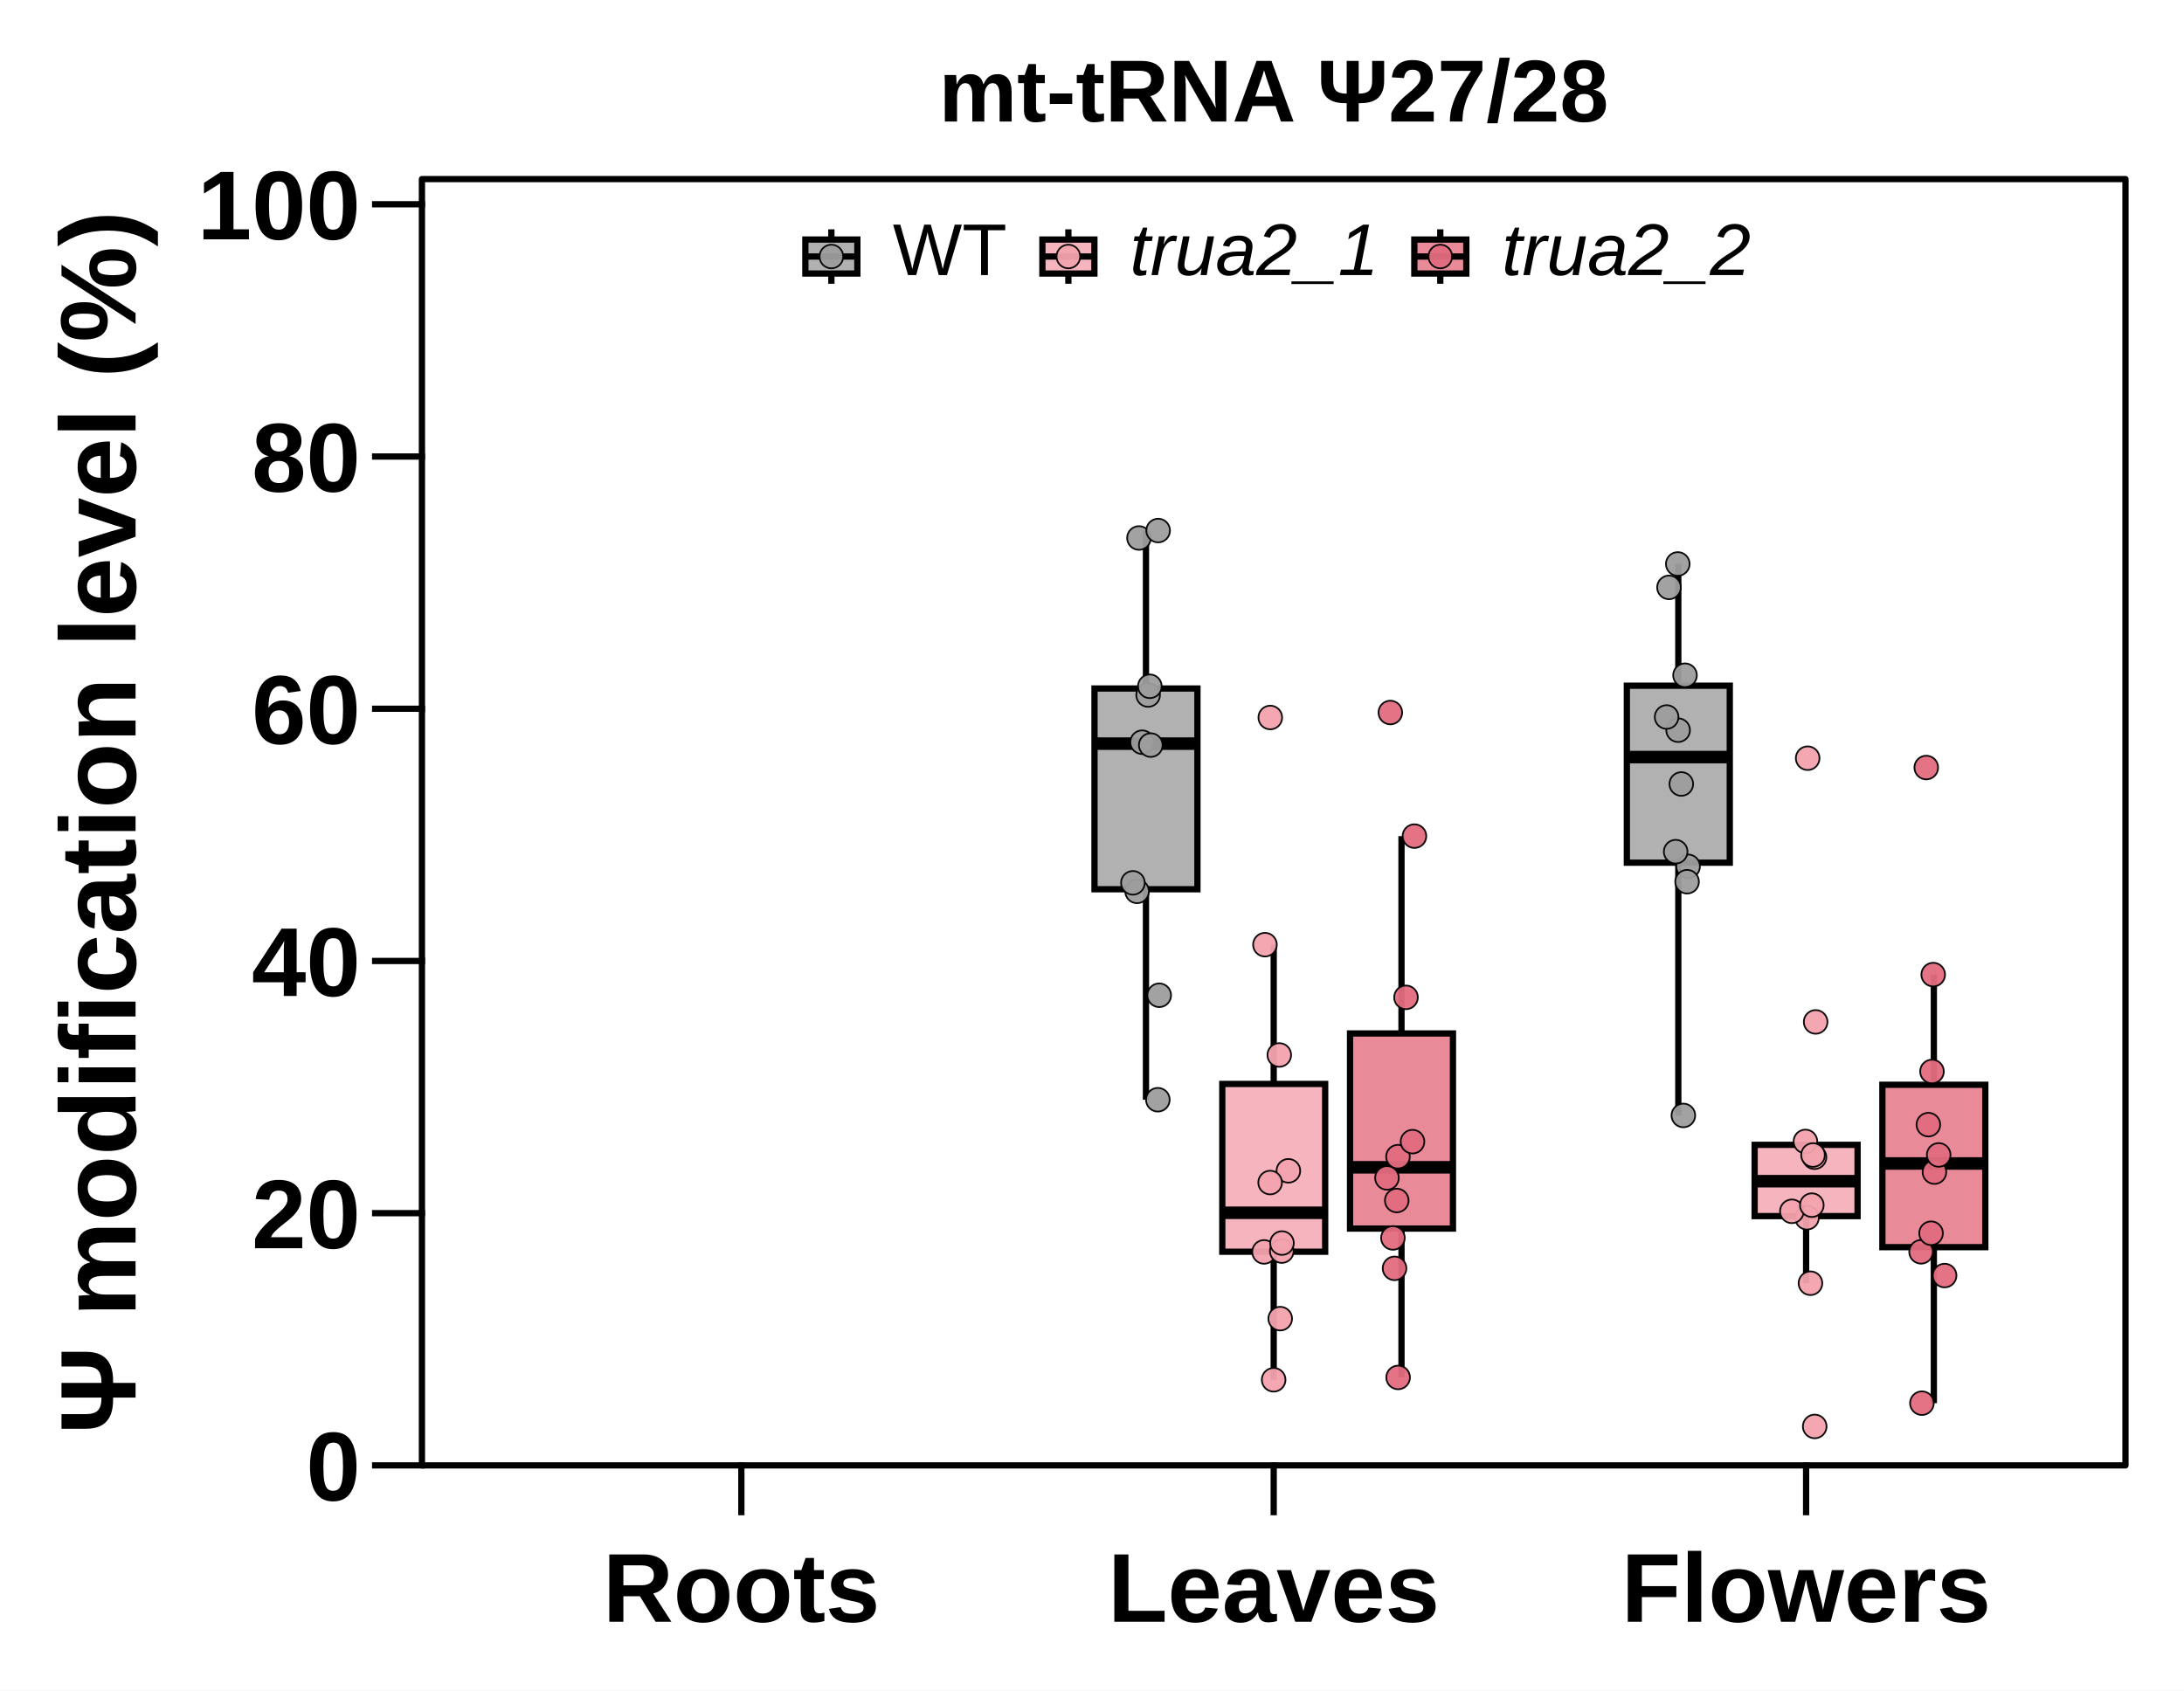
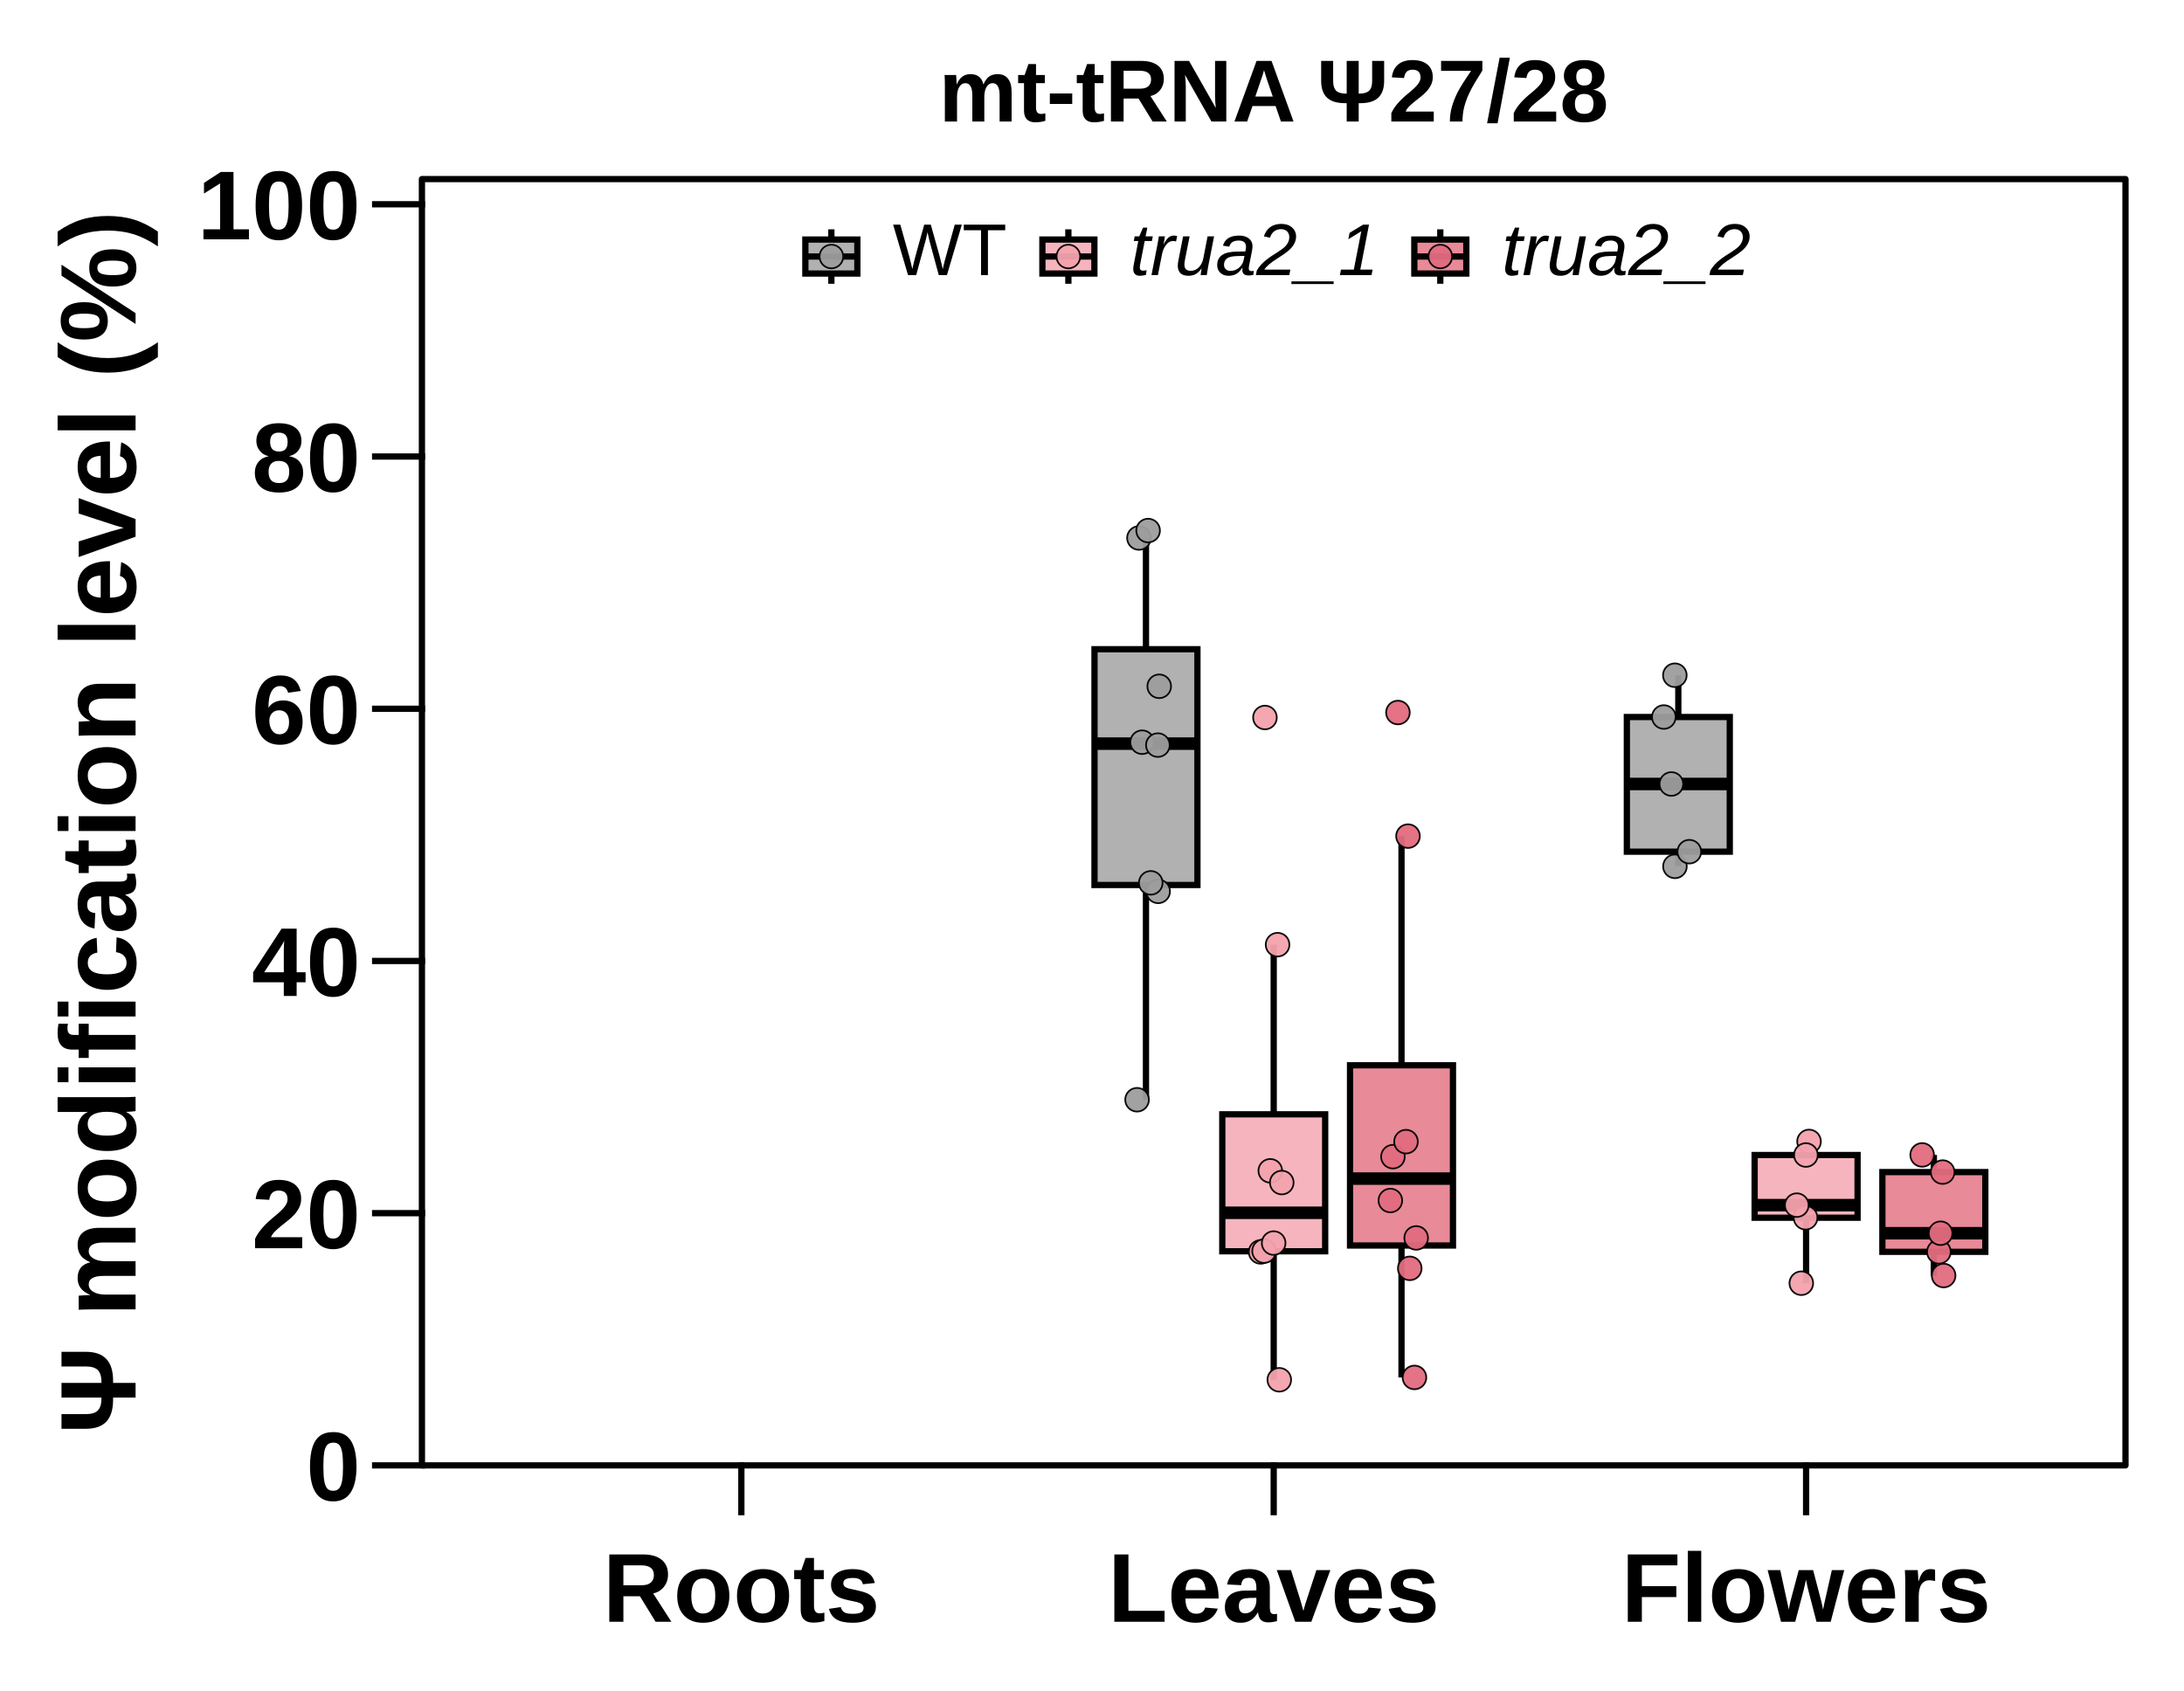
<svg xmlns="http://www.w3.org/2000/svg" width="446.40pt" height="345.60pt" viewBox="0 0 446.40 345.60">
  <g class="svglite">
    <defs>
      <style type="text/css">
    .svglite line, .svglite polyline, .svglite polygon, .svglite path, .svglite rect, .svglite circle {
      fill: none;
      stroke: #000000;
      stroke-linecap: round;
      stroke-linejoin: round;
      stroke-miterlimit: 10.00;
    }
    .svglite text {
      white-space: pre;
    }
    .svglite g.glyphgroup path {
      fill: inherit;
      stroke: none;
    }
  </style>
    </defs>
    <rect width="100%" height="100%" style="stroke: none; fill: #FFFFFF;" />
    <defs>
      <clipPath id="cpMC4wMHw0NDYuNDB8MC4wMHwzNDUuNjA=">
        <rect x="0.00" y="0.00" width="446.40" height="345.60" />
      </clipPath>
    </defs>
    <g clip-path="url(#cpMC4wMHw0NDYuNDB8MC4wMHwzNDUuNjA=)">
      <rect x="0.00" y="0.00" width="446.40" height="345.60" style="stroke-width: 3.66; stroke: none; fill: #FFFFFF;" />
      <rect x="86.24" y="36.61" width="348.20" height="262.96" style="stroke-width: 3.66; stroke: none;" />
-       <line x1="234.23" y1="140.75" x2="234.23" y2="108.46" style="stroke-width: 1.28; stroke-linecap: butt;" />
-       <line x1="234.23" y1="181.79" x2="234.23" y2="224.82" style="stroke-width: 1.28; stroke-linecap: butt;" />
-       <polygon points="223.71,140.75 223.71,181.79 244.75,181.79 244.75,140.75 223.71,140.75 " style="stroke-width: 1.28; stroke-linecap: butt; stroke-linejoin: miter; fill: #9E9E9E; fill-opacity: 0.80;" />
+       <line x1="234.23" y1="132.72" x2="234.23" y2="108.46" style="stroke-width: 1.28; stroke-linecap: butt;" />
+       <line x1="234.23" y1="180.92" x2="234.23" y2="224.82" style="stroke-width: 1.28; stroke-linecap: butt;" />
+       <polygon points="223.71,132.72 223.71,180.92 244.75,180.92 244.75,132.72 223.71,132.72 " style="stroke-width: 1.28; stroke-linecap: butt; stroke-linejoin: miter; fill: #9E9E9E; fill-opacity: 0.80;" />
      <line x1="223.71" y1="152.02" x2="244.75" y2="152.02" style="stroke-width: 2.56; stroke-linecap: butt; stroke-linejoin: miter;" />
-       <line x1="260.34" y1="221.59" x2="260.34" y2="193.12" style="stroke-width: 1.28; stroke-linecap: butt;" />
-       <line x1="260.34" y1="255.89" x2="260.34" y2="282.07" style="stroke-width: 1.28; stroke-linecap: butt;" />
-       <polygon points="249.83,221.59 249.83,255.89 270.86,255.89 270.86,221.59 249.83,221.59 " style="stroke-width: 1.28; stroke-linecap: butt; stroke-linejoin: miter; fill: #F4A3AE; fill-opacity: 0.80;" />
+       <line x1="260.34" y1="227.80" x2="260.34" y2="193.12" style="stroke-width: 1.28; stroke-linecap: butt;" />
+       <line x1="260.34" y1="255.80" x2="260.34" y2="282.07" style="stroke-width: 1.28; stroke-linecap: butt;" />
+       <polygon points="249.83,227.80 249.83,255.80 270.86,255.80 270.86,227.80 249.83,227.80 " style="stroke-width: 1.28; stroke-linecap: butt; stroke-linejoin: miter; fill: #F4A3AE; fill-opacity: 0.80;" />
      <line x1="249.83" y1="247.93" x2="270.86" y2="247.93" style="stroke-width: 2.56; stroke-linecap: butt; stroke-linejoin: miter;" />
-       <line x1="286.46" y1="211.27" x2="286.46" y2="170.93" style="stroke-width: 1.28; stroke-linecap: butt;" />
-       <line x1="286.46" y1="251.16" x2="286.46" y2="281.59" style="stroke-width: 1.28; stroke-linecap: butt;" />
-       <polygon points="275.94,211.27 275.94,251.16 296.98,251.16 296.98,211.27 275.94,211.27 " style="stroke-width: 1.28; stroke-linecap: butt; stroke-linejoin: miter; fill: #E26D7F; fill-opacity: 0.80;" />
-       <line x1="275.94" y1="238.63" x2="296.98" y2="238.63" style="stroke-width: 2.56; stroke-linecap: butt; stroke-linejoin: miter;" />
-       <line x1="343.04" y1="140.18" x2="343.04" y2="115.29" style="stroke-width: 1.28; stroke-linecap: butt;" />
-       <line x1="343.04" y1="176.36" x2="343.04" y2="228.03" style="stroke-width: 1.28; stroke-linecap: butt;" />
-       <polygon points="332.52,140.18 332.52,176.36 353.56,176.36 353.56,140.18 332.52,140.18 " style="stroke-width: 1.28; stroke-linecap: butt; stroke-linejoin: miter; fill: #9E9E9E; fill-opacity: 0.80;" />
-       <line x1="332.52" y1="154.77" x2="353.56" y2="154.77" style="stroke-width: 2.56; stroke-linecap: butt; stroke-linejoin: miter;" />
-       <line x1="369.16" y1="234.04" x2="369.16" y2="233.35" style="stroke-width: 1.28; stroke-linecap: butt;" />
-       <line x1="369.16" y1="248.61" x2="369.16" y2="262.33" style="stroke-width: 1.28; stroke-linecap: butt;" />
-       <polygon points="358.64,234.04 358.64,248.61 379.68,248.61 379.68,234.04 358.64,234.04 " style="stroke-width: 1.28; stroke-linecap: butt; stroke-linejoin: miter; fill: #F4A3AE; fill-opacity: 0.80;" />
-       <line x1="358.64" y1="241.47" x2="379.68" y2="241.47" style="stroke-width: 2.56; stroke-linecap: butt; stroke-linejoin: miter;" />
-       <line x1="395.27" y1="221.76" x2="395.27" y2="199.24" style="stroke-width: 1.28; stroke-linecap: butt;" />
-       <line x1="395.27" y1="254.96" x2="395.27" y2="286.85" style="stroke-width: 1.28; stroke-linecap: butt;" />
-       <polygon points="384.75,221.76 384.75,254.96 405.79,254.96 405.79,221.76 384.75,221.76 " style="stroke-width: 1.28; stroke-linecap: butt; stroke-linejoin: miter; fill: #E26D7F; fill-opacity: 0.80;" />
-       <line x1="384.75" y1="237.85" x2="405.79" y2="237.85" style="stroke-width: 2.56; stroke-linecap: butt; stroke-linejoin: miter;" />
+       <line x1="286.46" y1="217.78" x2="286.46" y2="170.93" style="stroke-width: 1.28; stroke-linecap: butt;" />
+       <line x1="286.46" y1="254.62" x2="286.46" y2="281.59" style="stroke-width: 1.28; stroke-linecap: butt;" />
+       <polygon points="275.94,217.78 275.94,254.62 296.98,254.62 296.98,217.78 275.94,217.78 " style="stroke-width: 1.28; stroke-linecap: butt; stroke-linejoin: miter; fill: #E26D7F; fill-opacity: 0.80;" />
+       <line x1="275.94" y1="240.94" x2="296.98" y2="240.94" style="stroke-width: 2.56; stroke-linecap: butt; stroke-linejoin: miter;" />
+       <line x1="343.04" y1="146.58" x2="343.04" y2="138.04" style="stroke-width: 1.28; stroke-linecap: butt;" />
+       <line x1="343.04" y1="174.11" x2="343.04" y2="177.11" style="stroke-width: 1.28; stroke-linecap: butt;" />
+       <polygon points="332.52,146.58 332.52,174.11 353.56,174.11 353.56,146.58 332.52,146.58 " style="stroke-width: 1.28; stroke-linecap: butt; stroke-linejoin: miter; fill: #9E9E9E; fill-opacity: 0.80;" />
+       <line x1="332.52" y1="160.27" x2="353.56" y2="160.27" style="stroke-width: 2.56; stroke-linecap: butt; stroke-linejoin: miter;" />
+       <line x1="369.16" y1="236.12" x2="369.16" y2="233.35" style="stroke-width: 1.28; stroke-linecap: butt;" />
+       <line x1="369.16" y1="248.94" x2="369.16" y2="262.33" style="stroke-width: 1.28; stroke-linecap: butt;" />
+       <polygon points="358.64,236.12 358.64,248.94 379.68,248.94 379.68,236.12 358.64,236.12 " style="stroke-width: 1.28; stroke-linecap: butt; stroke-linejoin: miter; fill: #F4A3AE; fill-opacity: 0.80;" />
+       <line x1="358.64" y1="246.37" x2="379.68" y2="246.37" style="stroke-width: 2.56; stroke-linecap: butt; stroke-linejoin: miter;" />
+       <line x1="395.27" y1="239.61" x2="395.27" y2="236.10" style="stroke-width: 1.28; stroke-linecap: butt;" />
+       <line x1="395.27" y1="255.91" x2="395.27" y2="260.76" style="stroke-width: 1.28; stroke-linecap: butt;" />
+       <polygon points="384.75,239.61 384.75,255.91 405.79,255.91 405.79,239.61 384.75,239.61 " style="stroke-width: 1.28; stroke-linecap: butt; stroke-linejoin: miter; fill: #E26D7F; fill-opacity: 0.80;" />
+       <line x1="384.75" y1="252.11" x2="405.79" y2="252.11" style="stroke-width: 2.56; stroke-linecap: butt; stroke-linejoin: miter;" />
      <circle cx="232.80" cy="109.98" r="2.42" style="stroke-width: 0.35; stroke: #000000; stroke-opacity: 0.95; fill: #9E9E9E; fill-opacity: 0.95;" />
      <circle cx="233.45" cy="151.73" r="2.42" style="stroke-width: 0.35; stroke: #000000; stroke-opacity: 0.95; fill: #9E9E9E; fill-opacity: 0.95;" />
-       <circle cx="234.67" cy="142.08" r="2.42" style="stroke-width: 0.35; stroke: #000000; stroke-opacity: 0.95; fill: #9E9E9E; fill-opacity: 0.95;" />
-       <circle cx="236.72" cy="108.46" r="2.42" style="stroke-width: 0.35; stroke: #000000; stroke-opacity: 0.95; fill: #9E9E9E; fill-opacity: 0.95;" />
-       <circle cx="232.41" cy="182.22" r="2.42" style="stroke-width: 0.35; stroke: #000000; stroke-opacity: 0.95; fill: #9E9E9E; fill-opacity: 0.95;" />
-       <circle cx="236.66" cy="224.82" r="2.42" style="stroke-width: 0.35; stroke: #000000; stroke-opacity: 0.95; fill: #9E9E9E; fill-opacity: 0.95;" />
-       <circle cx="236.94" cy="203.46" r="2.42" style="stroke-width: 0.35; stroke: #000000; stroke-opacity: 0.95; fill: #9E9E9E; fill-opacity: 0.95;" />
-       <circle cx="235.21" cy="152.32" r="2.42" style="stroke-width: 0.35; stroke: #000000; stroke-opacity: 0.95; fill: #9E9E9E; fill-opacity: 0.95;" />
-       <circle cx="235.02" cy="140.30" r="2.42" style="stroke-width: 0.35; stroke: #000000; stroke-opacity: 0.95; fill: #9E9E9E; fill-opacity: 0.95;" />
-       <circle cx="231.56" cy="180.48" r="2.42" style="stroke-width: 0.35; stroke: #000000; stroke-opacity: 0.95; fill: #9E9E9E; fill-opacity: 0.95;" />
-       <circle cx="258.55" cy="193.12" r="2.42" style="stroke-width: 0.35; stroke: #000000; stroke-opacity: 0.95; fill: #F4A3AE; fill-opacity: 0.95;" />
-       <circle cx="258.37" cy="255.93" r="2.42" style="stroke-width: 0.35; stroke: #000000; stroke-opacity: 0.95; fill: #F4A3AE; fill-opacity: 0.95;" />
-       <circle cx="261.48" cy="215.67" r="2.42" style="stroke-width: 0.35; stroke: #000000; stroke-opacity: 0.95; fill: #F4A3AE; fill-opacity: 0.95;" />
-       <circle cx="259.64" cy="146.68" r="2.42" style="stroke-width: 0.35; stroke: #000000; stroke-opacity: 0.95; fill: #F4A3AE; fill-opacity: 0.95;" />
-       <circle cx="261.99" cy="255.76" r="2.42" style="stroke-width: 0.35; stroke: #000000; stroke-opacity: 0.95; fill: #F4A3AE; fill-opacity: 0.95;" />
-       <circle cx="260.33" cy="282.07" r="2.42" style="stroke-width: 0.35; stroke: #000000; stroke-opacity: 0.95; fill: #F4A3AE; fill-opacity: 0.95;" />
-       <circle cx="261.67" cy="269.57" r="2.42" style="stroke-width: 0.35; stroke: #000000; stroke-opacity: 0.95; fill: #F4A3AE; fill-opacity: 0.95;" />
-       <circle cx="263.34" cy="239.35" r="2.42" style="stroke-width: 0.35; stroke: #000000; stroke-opacity: 0.95; fill: #F4A3AE; fill-opacity: 0.95;" />
-       <circle cx="259.61" cy="241.75" r="2.42" style="stroke-width: 0.35; stroke: #000000; stroke-opacity: 0.95; fill: #F4A3AE; fill-opacity: 0.95;" />
-       <circle cx="262.03" cy="254.12" r="2.42" style="stroke-width: 0.35; stroke: #000000; stroke-opacity: 0.95; fill: #F4A3AE; fill-opacity: 0.95;" />
-       <circle cx="289.11" cy="170.93" r="2.42" style="stroke-width: 0.35; stroke: #000000; stroke-opacity: 0.95; fill: #E26D7F; fill-opacity: 0.95;" />
-       <circle cx="284.71" cy="253.07" r="2.42" style="stroke-width: 0.35; stroke: #000000; stroke-opacity: 0.95; fill: #E26D7F; fill-opacity: 0.95;" />
-       <circle cx="287.38" cy="203.89" r="2.42" style="stroke-width: 0.35; stroke: #000000; stroke-opacity: 0.95; fill: #E26D7F; fill-opacity: 0.95;" />
-       <circle cx="284.18" cy="145.66" r="2.42" style="stroke-width: 0.35; stroke: #000000; stroke-opacity: 0.95; fill: #E26D7F; fill-opacity: 0.95;" />
-       <circle cx="285.04" cy="259.29" r="2.42" style="stroke-width: 0.35; stroke: #000000; stroke-opacity: 0.95; fill: #E26D7F; fill-opacity: 0.95;" />
-       <circle cx="285.77" cy="281.59" r="2.42" style="stroke-width: 0.35; stroke: #000000; stroke-opacity: 0.95; fill: #E26D7F; fill-opacity: 0.95;" />
-       <circle cx="283.49" cy="240.80" r="2.42" style="stroke-width: 0.35; stroke: #000000; stroke-opacity: 0.95; fill: #E26D7F; fill-opacity: 0.95;" />
-       <circle cx="285.74" cy="236.46" r="2.42" style="stroke-width: 0.35; stroke: #000000; stroke-opacity: 0.95; fill: #E26D7F; fill-opacity: 0.95;" />
-       <circle cx="288.71" cy="233.39" r="2.42" style="stroke-width: 0.35; stroke: #000000; stroke-opacity: 0.95; fill: #E26D7F; fill-opacity: 0.95;" />
-       <circle cx="285.49" cy="245.42" r="2.42" style="stroke-width: 0.35; stroke: #000000; stroke-opacity: 0.95; fill: #E26D7F; fill-opacity: 0.95;" />
-       <circle cx="342.93" cy="115.29" r="2.42" style="stroke-width: 0.35; stroke: #000000; stroke-opacity: 0.95; fill: #9E9E9E; fill-opacity: 0.95;" />
-       <circle cx="343.65" cy="160.27" r="2.42" style="stroke-width: 0.35; stroke: #000000; stroke-opacity: 0.95; fill: #9E9E9E; fill-opacity: 0.95;" />
-       <circle cx="343.00" cy="149.27" r="2.42" style="stroke-width: 0.35; stroke: #000000; stroke-opacity: 0.95; fill: #9E9E9E; fill-opacity: 0.95;" />
-       <circle cx="341.13" cy="120.08" r="2.42" style="stroke-width: 0.35; stroke: #000000; stroke-opacity: 0.95; fill: #9E9E9E; fill-opacity: 0.95;" />
-       <circle cx="345.04" cy="177.11" r="2.42" style="stroke-width: 0.35; stroke: #000000; stroke-opacity: 0.95; fill: #9E9E9E; fill-opacity: 0.95;" />
-       <circle cx="344.07" cy="228.03" r="2.42" style="stroke-width: 0.35; stroke: #000000; stroke-opacity: 0.95; fill: #9E9E9E; fill-opacity: 0.95;" />
-       <circle cx="344.83" cy="180.25" r="2.42" style="stroke-width: 0.35; stroke: #000000; stroke-opacity: 0.95; fill: #9E9E9E; fill-opacity: 0.95;" />
-       <circle cx="340.65" cy="146.58" r="2.42" style="stroke-width: 0.35; stroke: #000000; stroke-opacity: 0.95; fill: #9E9E9E; fill-opacity: 0.95;" />
-       <circle cx="344.41" cy="138.04" r="2.42" style="stroke-width: 0.35; stroke: #000000; stroke-opacity: 0.95; fill: #9E9E9E; fill-opacity: 0.95;" />
-       <circle cx="342.50" cy="174.11" r="2.42" style="stroke-width: 0.35; stroke: #000000; stroke-opacity: 0.95; fill: #9E9E9E; fill-opacity: 0.95;" />
-       <circle cx="371.11" cy="208.91" r="2.42" style="stroke-width: 0.35; stroke: #000000; stroke-opacity: 0.95; fill: #F4A3AE; fill-opacity: 0.95;" />
-       <circle cx="370.05" cy="262.33" r="2.42" style="stroke-width: 0.35; stroke: #000000; stroke-opacity: 0.95; fill: #F4A3AE; fill-opacity: 0.95;" />
-       <circle cx="370.88" cy="236.57" r="2.42" style="stroke-width: 0.35; stroke: #000000; stroke-opacity: 0.95; fill: #F4A3AE; fill-opacity: 0.95;" />
-       <circle cx="369.48" cy="155.00" r="2.42" style="stroke-width: 0.35; stroke: #000000; stroke-opacity: 0.95; fill: #F4A3AE; fill-opacity: 0.95;" />
-       <circle cx="369.34" cy="248.94" r="2.42" style="stroke-width: 0.35; stroke: #000000; stroke-opacity: 0.95; fill: #F4A3AE; fill-opacity: 0.95;" />
-       <circle cx="370.92" cy="291.61" r="2.42" style="stroke-width: 0.35; stroke: #000000; stroke-opacity: 0.95; fill: #F4A3AE; fill-opacity: 0.95;" />
-       <circle cx="366.25" cy="247.63" r="2.42" style="stroke-width: 0.35; stroke: #000000; stroke-opacity: 0.95; fill: #F4A3AE; fill-opacity: 0.95;" />
-       <circle cx="369.02" cy="233.35" r="2.42" style="stroke-width: 0.35; stroke: #000000; stroke-opacity: 0.95; fill: #F4A3AE; fill-opacity: 0.95;" />
-       <circle cx="370.57" cy="236.12" r="2.42" style="stroke-width: 0.35; stroke: #000000; stroke-opacity: 0.95; fill: #F4A3AE; fill-opacity: 0.95;" />
-       <circle cx="370.33" cy="246.37" r="2.42" style="stroke-width: 0.35; stroke: #000000; stroke-opacity: 0.95; fill: #F4A3AE; fill-opacity: 0.95;" />
-       <circle cx="395.14" cy="199.24" r="2.42" style="stroke-width: 0.35; stroke: #000000; stroke-opacity: 0.95; fill: #E26D7F; fill-opacity: 0.95;" />
-       <circle cx="397.47" cy="260.76" r="2.42" style="stroke-width: 0.35; stroke: #000000; stroke-opacity: 0.95; fill: #E26D7F; fill-opacity: 0.95;" />
-       <circle cx="394.89" cy="219.04" r="2.42" style="stroke-width: 0.35; stroke: #000000; stroke-opacity: 0.95; fill: #E26D7F; fill-opacity: 0.95;" />
-       <circle cx="393.72" cy="156.91" r="2.42" style="stroke-width: 0.35; stroke: #000000; stroke-opacity: 0.95; fill: #E26D7F; fill-opacity: 0.95;" />
-       <circle cx="392.66" cy="255.91" r="2.42" style="stroke-width: 0.35; stroke: #000000; stroke-opacity: 0.95; fill: #E26D7F; fill-opacity: 0.95;" />
-       <circle cx="392.83" cy="286.85" r="2.42" style="stroke-width: 0.35; stroke: #000000; stroke-opacity: 0.95; fill: #E26D7F; fill-opacity: 0.95;" />
-       <circle cx="394.15" cy="229.91" r="2.42" style="stroke-width: 0.35; stroke: #000000; stroke-opacity: 0.95; fill: #E26D7F; fill-opacity: 0.95;" />
-       <circle cx="395.39" cy="239.61" r="2.42" style="stroke-width: 0.35; stroke: #000000; stroke-opacity: 0.95; fill: #E26D7F; fill-opacity: 0.95;" />
-       <circle cx="396.26" cy="236.10" r="2.42" style="stroke-width: 0.35; stroke: #000000; stroke-opacity: 0.95; fill: #E26D7F; fill-opacity: 0.95;" />
-       <circle cx="394.70" cy="252.11" r="2.42" style="stroke-width: 0.35; stroke: #000000; stroke-opacity: 0.95; fill: #E26D7F; fill-opacity: 0.95;" />
+       <circle cx="234.67" cy="108.46" r="2.42" style="stroke-width: 0.35; stroke: #000000; stroke-opacity: 0.95; fill: #9E9E9E; fill-opacity: 0.95;" />
+       <circle cx="236.72" cy="182.22" r="2.42" style="stroke-width: 0.35; stroke: #000000; stroke-opacity: 0.95; fill: #9E9E9E; fill-opacity: 0.95;" />
+       <circle cx="232.41" cy="224.82" r="2.42" style="stroke-width: 0.35; stroke: #000000; stroke-opacity: 0.95; fill: #9E9E9E; fill-opacity: 0.95;" />
+       <circle cx="236.66" cy="152.32" r="2.42" style="stroke-width: 0.35; stroke: #000000; stroke-opacity: 0.95; fill: #9E9E9E; fill-opacity: 0.95;" />
+       <circle cx="236.94" cy="140.30" r="2.42" style="stroke-width: 0.35; stroke: #000000; stroke-opacity: 0.95; fill: #9E9E9E; fill-opacity: 0.95;" />
+       <circle cx="235.21" cy="180.48" r="2.42" style="stroke-width: 0.35; stroke: #000000; stroke-opacity: 0.95; fill: #9E9E9E; fill-opacity: 0.95;" />
+       <circle cx="261.13" cy="193.12" r="2.42" style="stroke-width: 0.35; stroke: #000000; stroke-opacity: 0.95; fill: #F4A3AE; fill-opacity: 0.95;" />
+       <circle cx="257.67" cy="255.93" r="2.42" style="stroke-width: 0.35; stroke: #000000; stroke-opacity: 0.95; fill: #F4A3AE; fill-opacity: 0.95;" />
+       <circle cx="258.55" cy="146.68" r="2.42" style="stroke-width: 0.35; stroke: #000000; stroke-opacity: 0.95; fill: #F4A3AE; fill-opacity: 0.95;" />
+       <circle cx="258.37" cy="255.76" r="2.42" style="stroke-width: 0.35; stroke: #000000; stroke-opacity: 0.95; fill: #F4A3AE; fill-opacity: 0.95;" />
+       <circle cx="261.48" cy="282.07" r="2.42" style="stroke-width: 0.35; stroke: #000000; stroke-opacity: 0.95; fill: #F4A3AE; fill-opacity: 0.95;" />
+       <circle cx="259.64" cy="239.35" r="2.42" style="stroke-width: 0.35; stroke: #000000; stroke-opacity: 0.95; fill: #F4A3AE; fill-opacity: 0.95;" />
+       <circle cx="261.99" cy="241.75" r="2.42" style="stroke-width: 0.35; stroke: #000000; stroke-opacity: 0.95; fill: #F4A3AE; fill-opacity: 0.95;" />
+       <circle cx="260.33" cy="254.12" r="2.42" style="stroke-width: 0.35; stroke: #000000; stroke-opacity: 0.95; fill: #F4A3AE; fill-opacity: 0.95;" />
+       <circle cx="287.79" cy="170.93" r="2.42" style="stroke-width: 0.35; stroke: #000000; stroke-opacity: 0.95; fill: #E26D7F; fill-opacity: 0.95;" />
+       <circle cx="289.46" cy="253.07" r="2.42" style="stroke-width: 0.35; stroke: #000000; stroke-opacity: 0.95; fill: #E26D7F; fill-opacity: 0.95;" />
+       <circle cx="285.73" cy="145.66" r="2.42" style="stroke-width: 0.35; stroke: #000000; stroke-opacity: 0.95; fill: #E26D7F; fill-opacity: 0.95;" />
+       <circle cx="288.15" cy="259.29" r="2.42" style="stroke-width: 0.35; stroke: #000000; stroke-opacity: 0.95; fill: #E26D7F; fill-opacity: 0.95;" />
+       <circle cx="289.11" cy="281.59" r="2.42" style="stroke-width: 0.35; stroke: #000000; stroke-opacity: 0.95; fill: #E26D7F; fill-opacity: 0.95;" />
+       <circle cx="284.71" cy="236.46" r="2.42" style="stroke-width: 0.35; stroke: #000000; stroke-opacity: 0.95; fill: #E26D7F; fill-opacity: 0.95;" />
+       <circle cx="287.38" cy="233.39" r="2.42" style="stroke-width: 0.35; stroke: #000000; stroke-opacity: 0.95; fill: #E26D7F; fill-opacity: 0.95;" />
+       <circle cx="284.18" cy="245.42" r="2.42" style="stroke-width: 0.35; stroke: #000000; stroke-opacity: 0.95; fill: #E26D7F; fill-opacity: 0.95;" />
+       <circle cx="341.62" cy="160.27" r="2.42" style="stroke-width: 0.35; stroke: #000000; stroke-opacity: 0.95; fill: #9E9E9E; fill-opacity: 0.95;" />
+       <circle cx="342.35" cy="177.11" r="2.42" style="stroke-width: 0.35; stroke: #000000; stroke-opacity: 0.95; fill: #9E9E9E; fill-opacity: 0.95;" />
+       <circle cx="340.08" cy="146.58" r="2.42" style="stroke-width: 0.35; stroke: #000000; stroke-opacity: 0.95; fill: #9E9E9E; fill-opacity: 0.95;" />
+       <circle cx="342.33" cy="138.04" r="2.42" style="stroke-width: 0.35; stroke: #000000; stroke-opacity: 0.95; fill: #9E9E9E; fill-opacity: 0.95;" />
+       <circle cx="345.29" cy="174.11" r="2.42" style="stroke-width: 0.35; stroke: #000000; stroke-opacity: 0.95; fill: #9E9E9E; fill-opacity: 0.95;" />
+       <circle cx="368.18" cy="262.33" r="2.42" style="stroke-width: 0.35; stroke: #000000; stroke-opacity: 0.95; fill: #F4A3AE; fill-opacity: 0.95;" />
+       <circle cx="369.05" cy="248.94" r="2.42" style="stroke-width: 0.35; stroke: #000000; stroke-opacity: 0.95; fill: #F4A3AE; fill-opacity: 0.95;" />
+       <circle cx="369.76" cy="233.35" r="2.42" style="stroke-width: 0.35; stroke: #000000; stroke-opacity: 0.95; fill: #F4A3AE; fill-opacity: 0.95;" />
+       <circle cx="369.12" cy="236.12" r="2.42" style="stroke-width: 0.35; stroke: #000000; stroke-opacity: 0.95; fill: #F4A3AE; fill-opacity: 0.95;" />
+       <circle cx="367.25" cy="246.37" r="2.42" style="stroke-width: 0.35; stroke: #000000; stroke-opacity: 0.95; fill: #F4A3AE; fill-opacity: 0.95;" />
+       <circle cx="397.27" cy="260.76" r="2.42" style="stroke-width: 0.35; stroke: #000000; stroke-opacity: 0.95; fill: #E26D7F; fill-opacity: 0.95;" />
+       <circle cx="396.30" cy="255.91" r="2.42" style="stroke-width: 0.35; stroke: #000000; stroke-opacity: 0.95; fill: #E26D7F; fill-opacity: 0.95;" />
+       <circle cx="397.07" cy="239.61" r="2.42" style="stroke-width: 0.35; stroke: #000000; stroke-opacity: 0.95; fill: #E26D7F; fill-opacity: 0.95;" />
+       <circle cx="392.88" cy="236.10" r="2.42" style="stroke-width: 0.35; stroke: #000000; stroke-opacity: 0.95; fill: #E26D7F; fill-opacity: 0.95;" />
+       <circle cx="396.64" cy="252.11" r="2.42" style="stroke-width: 0.35; stroke: #000000; stroke-opacity: 0.95; fill: #E26D7F; fill-opacity: 0.95;" />
      <rect x="86.24" y="36.61" width="348.20" height="262.96" style="stroke-width: 1.28;" />
      <text x="73.69" y="306.73" text-anchor="end" style="font-size: 20.00px; font-weight: bold; font-family: &quot;Arial&quot;;">0</text>
      <text x="73.69" y="255.17" text-anchor="end" style="font-size: 20.00px; font-weight: bold; font-family: &quot;Arial&quot;;">20</text>
      <text x="73.69" y="203.61" text-anchor="end" style="font-size: 20.00px; font-weight: bold; font-family: &quot;Arial&quot;;">40</text>
      <text x="73.69" y="152.05" text-anchor="end" style="font-size: 20.00px; font-weight: bold; font-family: &quot;Arial&quot;;">60</text>
      <text x="73.69" y="100.49" text-anchor="end" style="font-size: 20.00px; font-weight: bold; font-family: &quot;Arial&quot;;">80</text>
      <text x="73.69" y="48.92" text-anchor="end" style="font-size: 20.00px; font-weight: bold; font-family: &quot;Arial&quot;;">100</text>
      <polyline points="76.68,299.57 86.24,299.57 " style="stroke-width: 1.28; stroke-linecap: square;" />
      <polyline points="76.68,248.01 86.24,248.01 " style="stroke-width: 1.28; stroke-linecap: square;" />
      <polyline points="76.68,196.45 86.24,196.45 " style="stroke-width: 1.28; stroke-linecap: square;" />
      <polyline points="76.68,144.89 86.24,144.89 " style="stroke-width: 1.28; stroke-linecap: square;" />
      <polyline points="76.68,93.33 86.24,93.33 " style="stroke-width: 1.28; stroke-linecap: square;" />
      <polyline points="76.68,41.76 86.24,41.76 " style="stroke-width: 1.28; stroke-linecap: square;" />
      <polyline points="151.53,309.13 151.53,299.57 " style="stroke-width: 1.28; stroke-linecap: square;" />
      <polyline points="260.34,309.13 260.34,299.57 " style="stroke-width: 1.28; stroke-linecap: square;" />
      <polyline points="369.16,309.13 369.16,299.57 " style="stroke-width: 1.28; stroke-linecap: square;" />
      <text x="151.53" y="331.54" text-anchor="middle" style="font-size: 20.00px; font-weight: bold; font-family: &quot;Arial&quot;;">Roots</text>
      <text x="260.34" y="331.54" text-anchor="middle" style="font-size: 20.00px; font-weight: bold; font-family: &quot;Arial&quot;;">Leaves</text>
      <text x="369.16" y="331.54" text-anchor="middle" style="font-size: 20.00px; font-weight: bold; font-family: &quot;Arial&quot;;">Flowers</text>
      <text transform="translate(27.71,168.09) rotate(-90)" text-anchor="middle" style="font-size: 22.00px; font-weight: bold; font-family: &quot;Arial&quot;;">Ψ modification level (%)</text>
      <rect x="162.84" y="45.49" width="14.17" height="13.90" style="stroke-width: 3.66; stroke: none; fill: #FFFFFF;" />
      <polyline points="169.93,58.01 169.93,55.92 " style="stroke-width: 1.28; stroke-linecap: butt; stroke-linejoin: miter;" />
      <polyline points="169.93,48.97 169.93,46.88 " style="stroke-width: 1.28; stroke-linecap: butt; stroke-linejoin: miter;" />
      <rect x="164.61" y="48.97" width="10.63" height="6.95" style="stroke-width: 1.28; stroke-linecap: butt; stroke-linejoin: miter; fill: #9E9E9E; fill-opacity: 0.80;" />
      <polyline points="164.61,52.44 175.24,52.44 " style="stroke-width: 1.28; stroke-linecap: butt; stroke-linejoin: miter;" />
      <polyline points="169.93,58.01 169.93,58.01 " style="stroke-width: 1.28; stroke-linecap: butt; stroke-linejoin: miter;" />
      <polyline points="169.93,46.88 169.93,46.88 " style="stroke-width: 1.28; stroke-linecap: butt; stroke-linejoin: miter;" />
      <circle cx="169.93" cy="52.44" r="2.42" style="stroke-width: 0.35; stroke: #000000; stroke-opacity: 0.95; fill: #9E9E9E; fill-opacity: 0.95;" />
      <rect x="211.28" y="45.49" width="14.17" height="13.90" style="stroke-width: 3.66; stroke: none; fill: #FFFFFF;" />
      <polyline points="218.37,58.01 218.37,55.92 " style="stroke-width: 1.28; stroke-linecap: butt; stroke-linejoin: miter;" />
      <polyline points="218.37,48.97 218.37,46.88 " style="stroke-width: 1.28; stroke-linecap: butt; stroke-linejoin: miter;" />
      <rect x="213.06" y="48.97" width="10.63" height="6.95" style="stroke-width: 1.28; stroke-linecap: butt; stroke-linejoin: miter; fill: #F4A3AE; fill-opacity: 0.80;" />
      <polyline points="213.06,52.44 223.69,52.44 " style="stroke-width: 1.28; stroke-linecap: butt; stroke-linejoin: miter;" />
      <polyline points="218.37,58.01 218.37,58.01 " style="stroke-width: 1.28; stroke-linecap: butt; stroke-linejoin: miter;" />
      <polyline points="218.37,46.88 218.37,46.88 " style="stroke-width: 1.28; stroke-linecap: butt; stroke-linejoin: miter;" />
      <circle cx="218.37" cy="52.44" r="2.42" style="stroke-width: 0.35; stroke: #000000; stroke-opacity: 0.95; fill: #F4A3AE; fill-opacity: 0.95;" />
      <rect x="287.31" y="45.49" width="14.17" height="13.90" style="stroke-width: 3.66; stroke: none; fill: #FFFFFF;" />
      <polyline points="294.39,58.01 294.39,55.92 " style="stroke-width: 1.28; stroke-linecap: butt; stroke-linejoin: miter;" />
      <polyline points="294.39,48.97 294.39,46.88 " style="stroke-width: 1.28; stroke-linecap: butt; stroke-linejoin: miter;" />
      <rect x="289.08" y="48.97" width="10.63" height="6.95" style="stroke-width: 1.28; stroke-linecap: butt; stroke-linejoin: miter; fill: #E26D7F; fill-opacity: 0.80;" />
      <polyline points="289.08,52.44 299.71,52.44 " style="stroke-width: 1.28; stroke-linecap: butt; stroke-linejoin: miter;" />
      <polyline points="294.39,58.01 294.39,58.01 " style="stroke-width: 1.28; stroke-linecap: butt; stroke-linejoin: miter;" />
      <polyline points="294.39,46.88 294.39,46.88 " style="stroke-width: 1.28; stroke-linecap: butt; stroke-linejoin: miter;" />
      <circle cx="294.39" cy="52.44" r="2.42" style="stroke-width: 0.35; stroke: #000000; stroke-opacity: 0.95; fill: #E26D7F; fill-opacity: 0.95;" />
      <text x="182.49" y="56.24" style="font-size: 15.00px; font-family: &quot;Arial&quot;;">WT</text>
      <text x="230.94" y="56.24" style="font-size: 15.00px; font-style: italic; font-family: &quot;Arial&quot;;">trua2_1</text>
      <text x="306.96" y="56.24" style="font-size: 15.00px; font-style: italic; font-family: &quot;Arial&quot;;">trua2_2</text>
      <text x="260.34" y="24.84" text-anchor="middle" style="font-size: 18.00px; font-weight: bold; font-family: &quot;Arial&quot;;">mt-tRNA Ψ27/28</text>
    </g>
  </g>
</svg>
